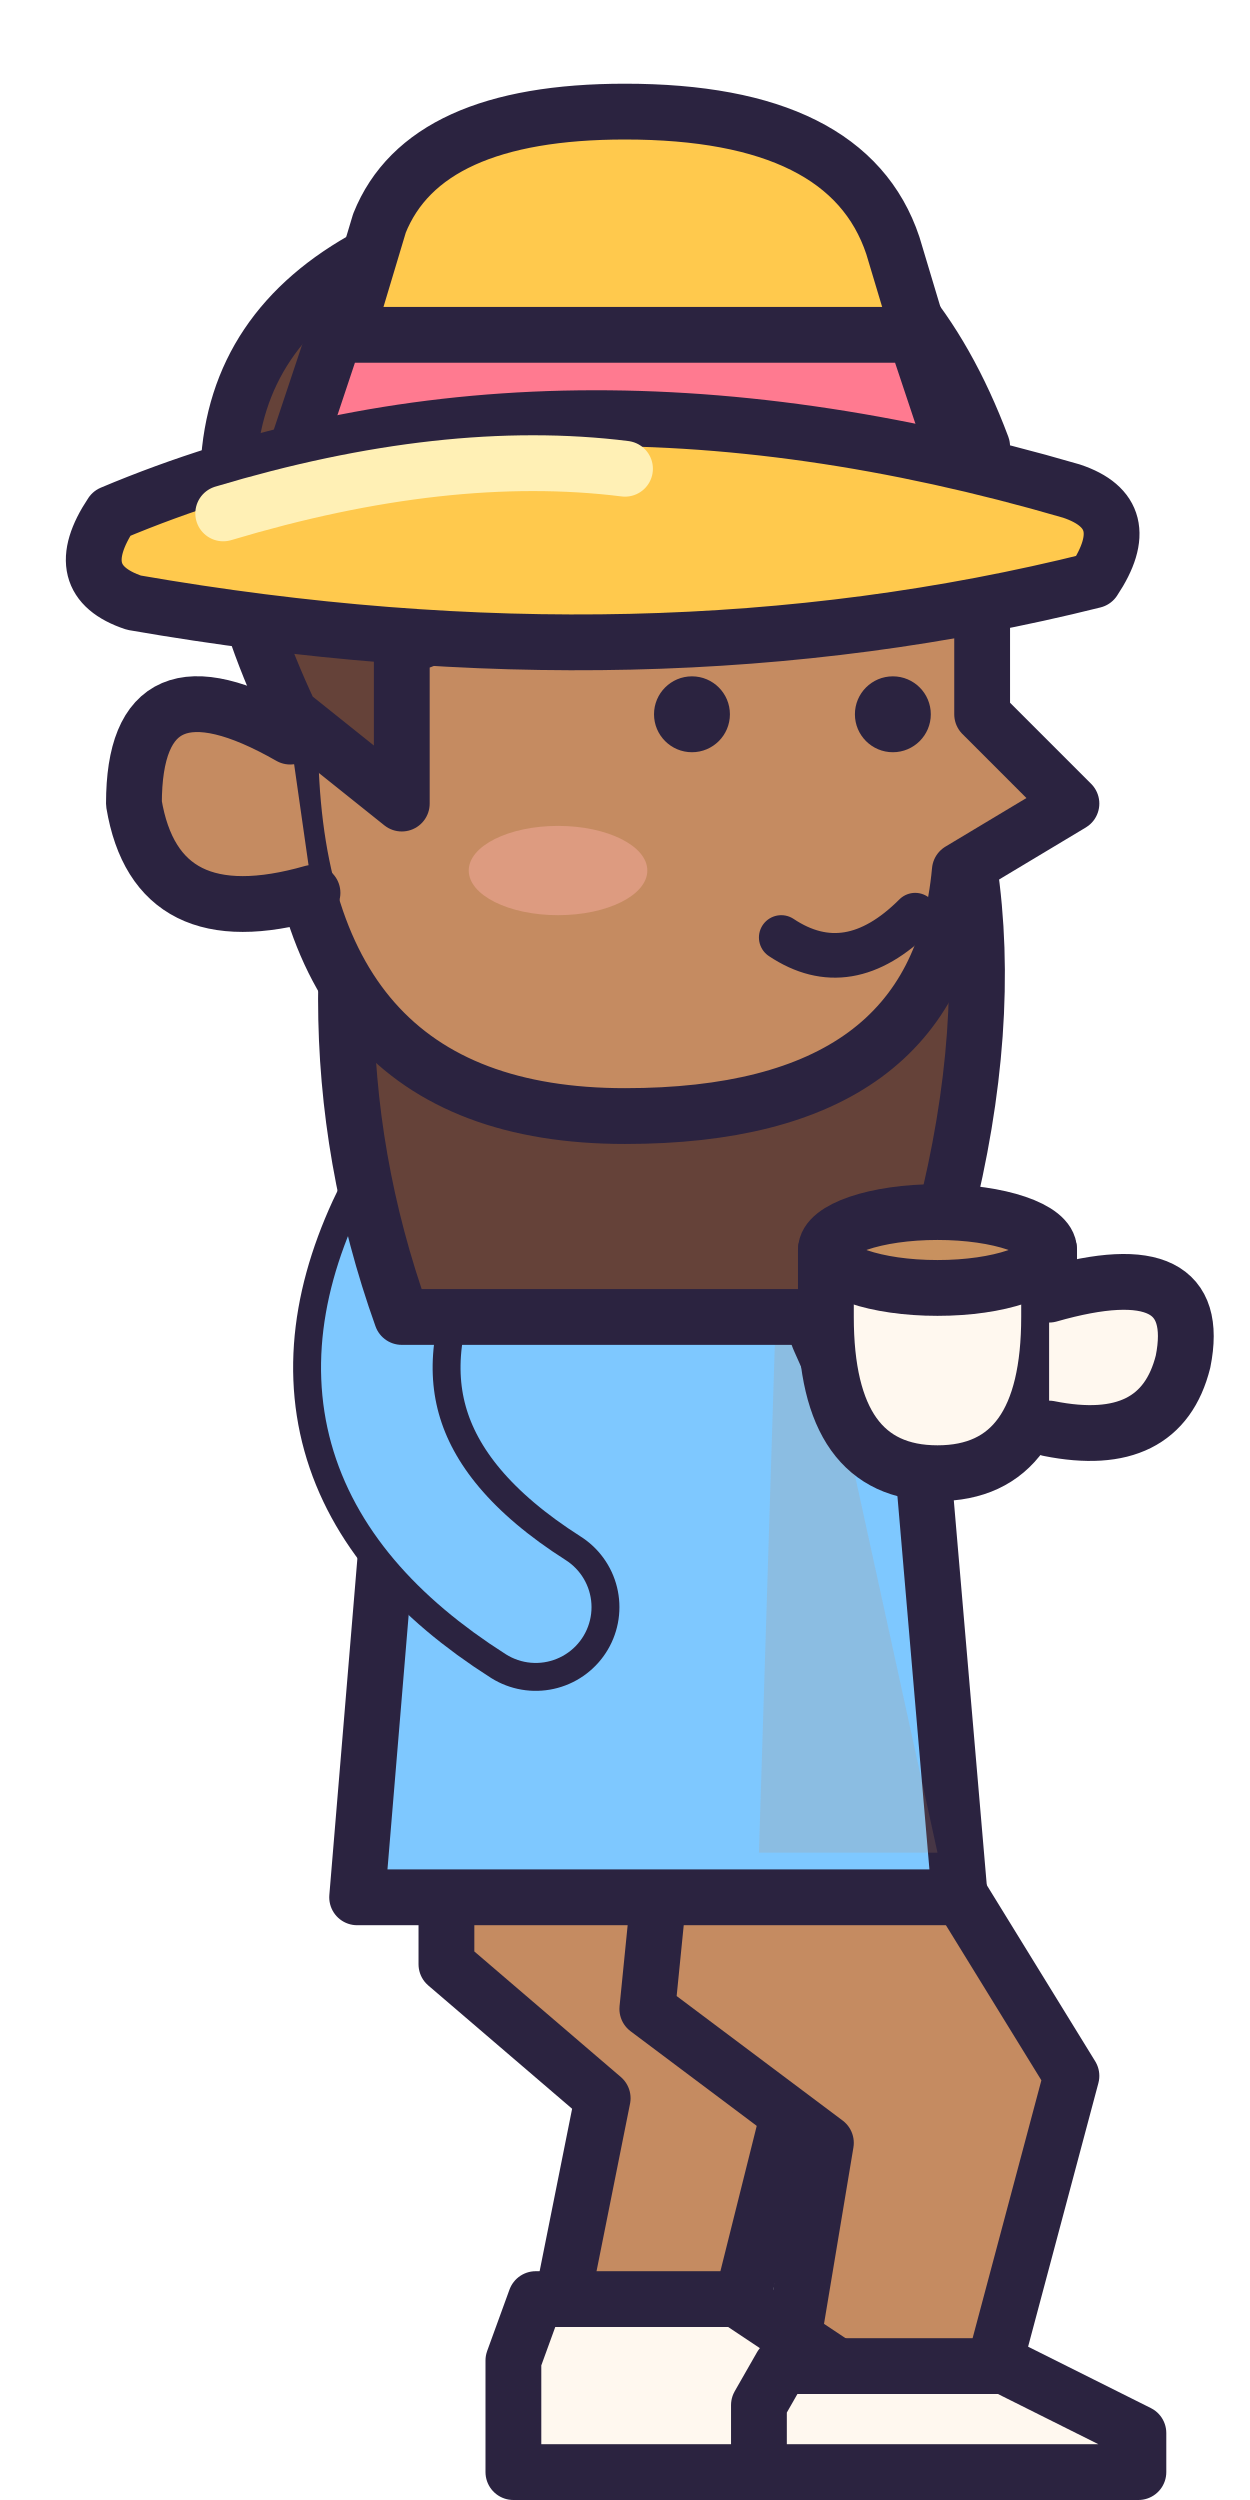
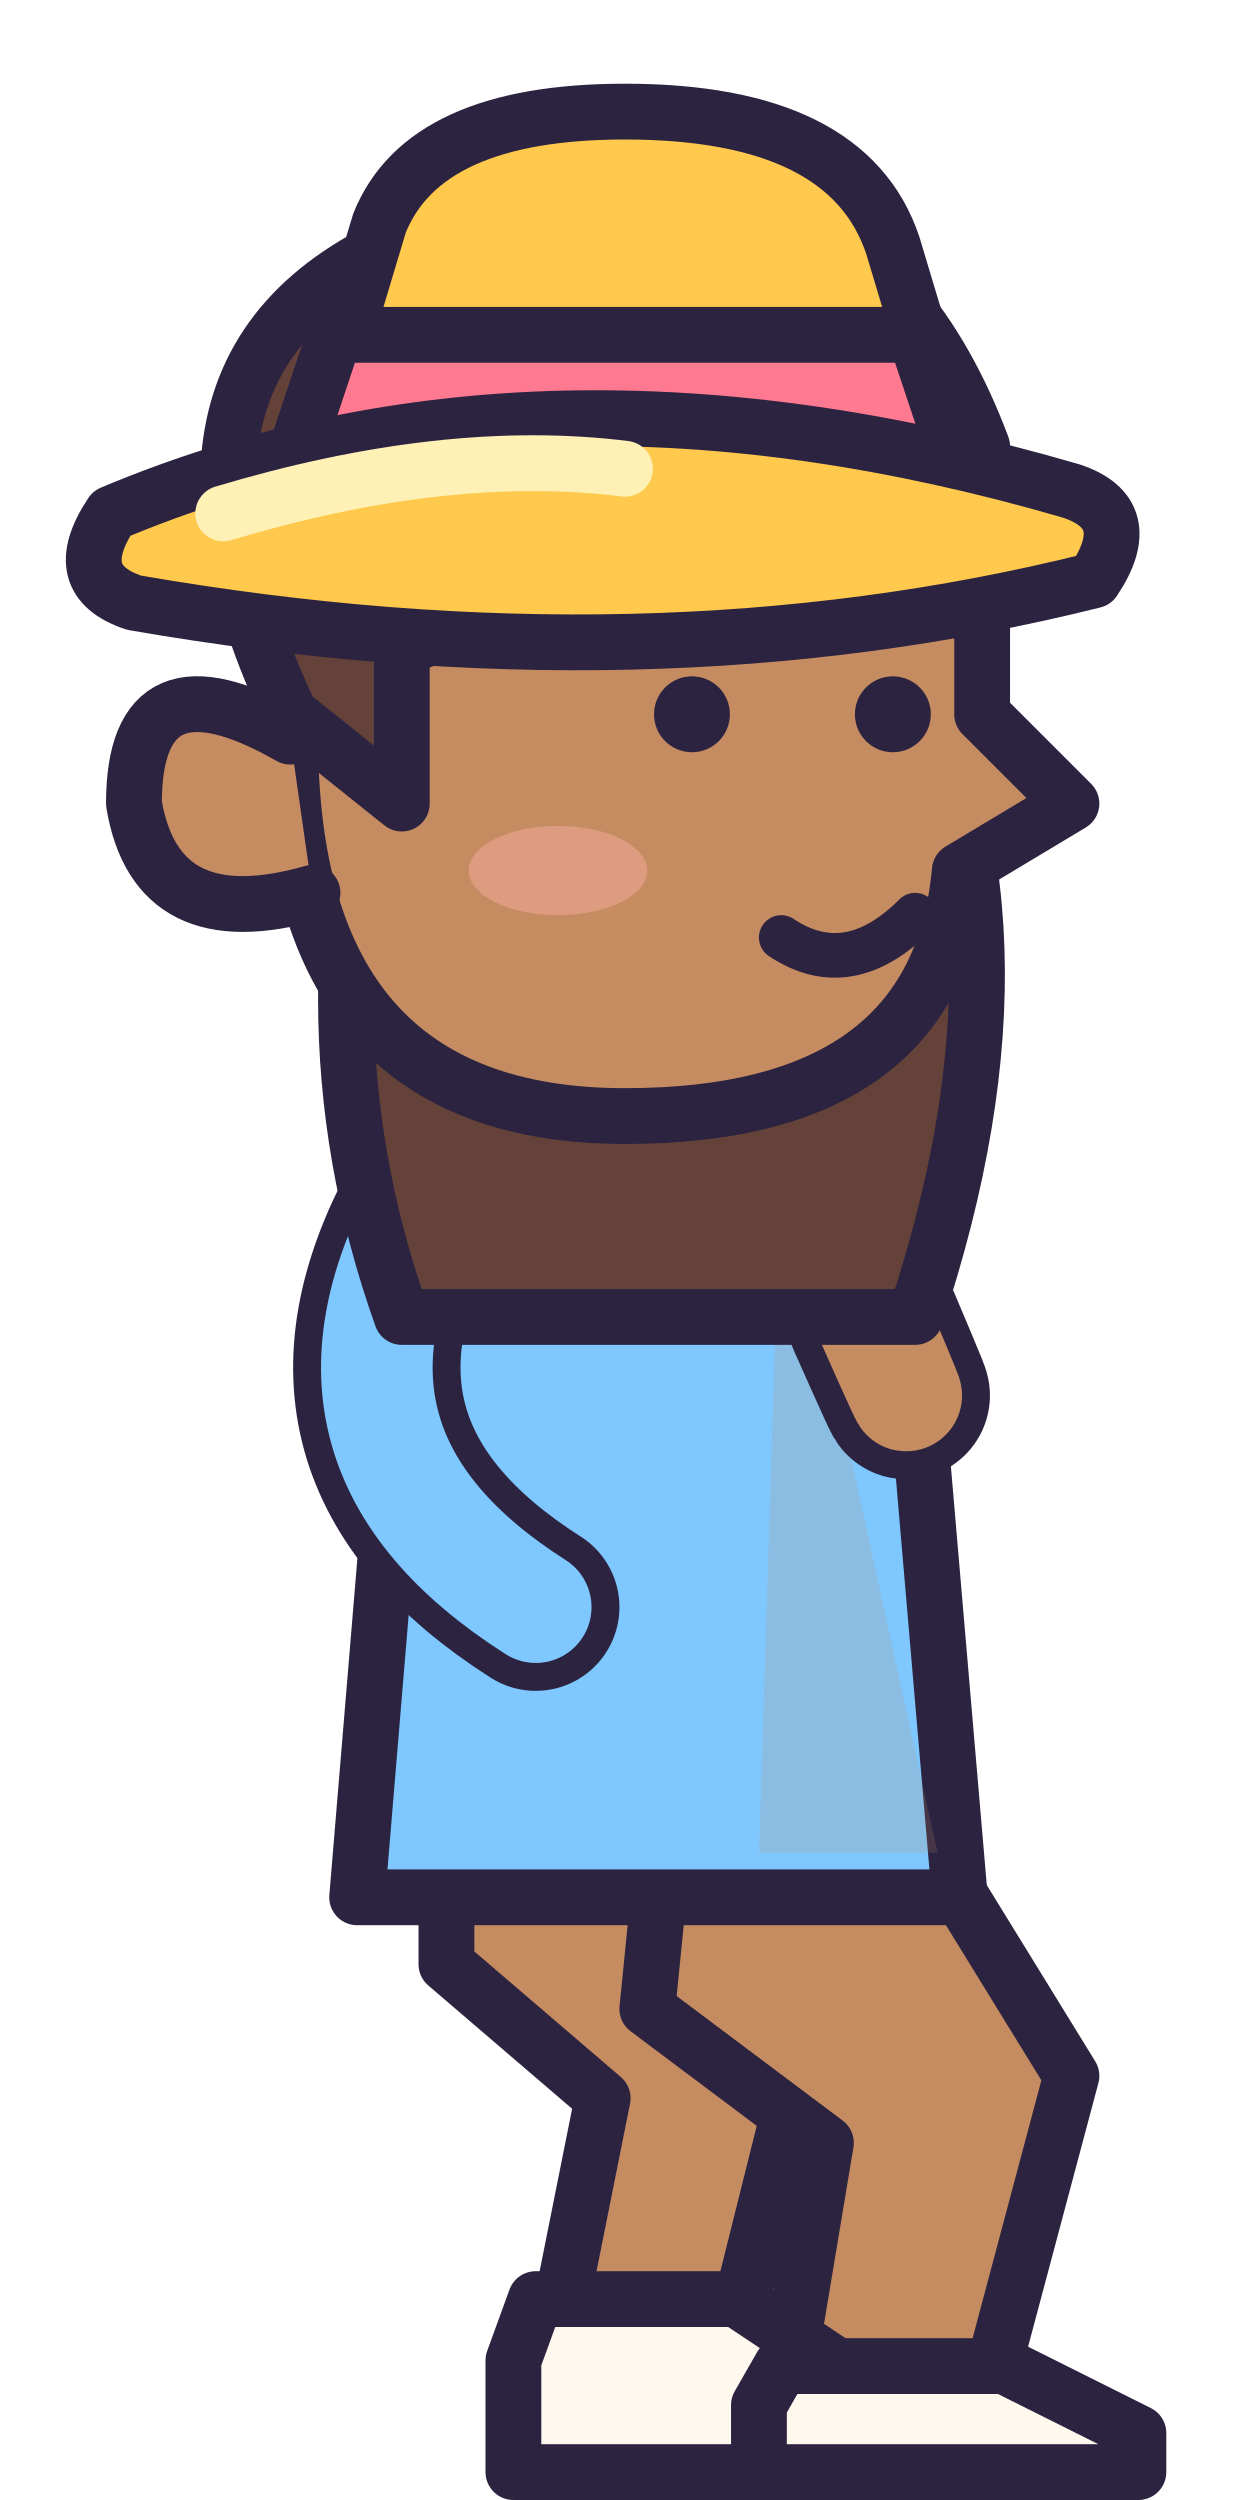
<svg xmlns="http://www.w3.org/2000/svg" width="56" height="112" viewBox="0 0 56 112">
  <g stroke="#2b2340" stroke-width="2.5" stroke-linecap="round" stroke-linejoin="round">
    <path d="M20 80h10l6 12-3 12h-8l2-10-7-6Z" fill="#c58b61" vector-effect="non-scaling-stroke" />
    <path d="M30 80h10l8 13-4 15h-9l2-12-8-6Z" fill="#c58b61" vector-effect="non-scaling-stroke" />
    <path d="M24 103h9l6 4v3.75H23v-5Z" fill="#fff8ef" vector-effect="non-scaling-stroke" />
    <path d="M35 106h10l6 3v1.75H34v-3Z" fill="#fff8ef" vector-effect="non-scaling-stroke" />
    <path d="M19 49q11-7 21 1l3 35H16Z" fill="#7ec8ff" vector-effect="non-scaling-stroke" />
    <path d="M35 51l7 32h-8Z" fill="#c58b61" stroke="none" opacity="0.18" vector-effect="non-scaling-stroke" />
    <path d="M24 44v7q5 4 10-1v-7" fill="#c58b61" vector-effect="non-scaling-stroke" />
    <path d="M24 52l5 4 6-5" fill="none" stroke="#fff8ef" stroke-width="2" vector-effect="non-scaling-stroke" />
    <path d="M19 54Q13 65 24 72" fill="none" stroke="#2b2340" stroke-width="7.5" vector-effect="non-scaling-stroke" />
    <path d="M19 54Q13 65 24 72" fill="none" stroke="#7ec8ff" stroke-width="5" vector-effect="non-scaling-stroke" />
    <path d="M37 54Q43 68 39 59" fill="none" stroke="#2b2340" stroke-width="7.5" vector-effect="non-scaling-stroke" />
    <path d="M37 54Q43 68 39 59" fill="none" stroke="#c58b61" stroke-width="5" vector-effect="non-scaling-stroke" />
    <g transform="translate(0 0) rotate(0 28 35)">
      <path d="M18 30q-5 15 0 29h23q6-18-1-30Z" fill="#654239" vector-effect="non-scaling-stroke" />
      <path d="M13 23q0-13 16-13 15 0 15 15v7l4 4-5 3q-1 11-15 11-15 0-15-17Z" fill="#c58b61" vector-effect="non-scaling-stroke" />
      <path d="M13 33q-7-4-7 3 1 6 8 4" fill="#c58b61" vector-effect="non-scaling-stroke" />
      <path d="M13 32Q5 15 20 10q18-6 24 10-9 5-16-3-3 10-10 12v7Z" fill="#654239" vector-effect="non-scaling-stroke" />
      <path d="M17 18q4-5 12-5" fill="none" stroke="#986c50" stroke-width="2.5" vector-effect="non-scaling-stroke" />
      <circle cx="31" cy="32" r="1.7" fill="#2b2340" stroke="none" vector-effect="non-scaling-stroke" />
      <circle cx="40" cy="32" r="1.7" fill="#2b2340" stroke="none" vector-effect="non-scaling-stroke" />
      <path d="M35 42q3 2 6-1" fill="none" stroke="#2b2340" stroke-width="2" vector-effect="non-scaling-stroke" />
      <ellipse cx="25" cy="39" rx="4" ry="2" fill="#dd9b80" stroke="none" vector-effect="non-scaling-stroke" />
      <path d="M14 20l3-10q2-5 11-5 10 0 12 6l3 10" fill="#ffc94d" vector-effect="non-scaling-stroke" />
      <path d="M15 15h26l2 6H13Z" fill="#ff7a90" vector-effect="non-scaling-stroke" />
      <path d="M5 23q19-8 43-1 3 1 1 4-20 5-43 1-3-1-1-4Z" fill="#ffc94d" vector-effect="non-scaling-stroke" />
      <path d="M10 23q10-3 18-2" fill="none" stroke="#fff0b5" stroke-width="2.5" vector-effect="non-scaling-stroke" />
    </g>
-     <path d="M37 56h10v3q0 7-5 7t-5-7Z" fill="#fff8ef" vector-effect="non-scaling-stroke" />
-     <path d="M47 58q7-2 6 3-1 4-6 3" fill="#fff8ef" vector-effect="non-scaling-stroke" />
-     <ellipse cx="42" cy="56" rx="5" ry="1.7" fill="#c8915f" vector-effect="non-scaling-stroke" />
  </g>
</svg>
